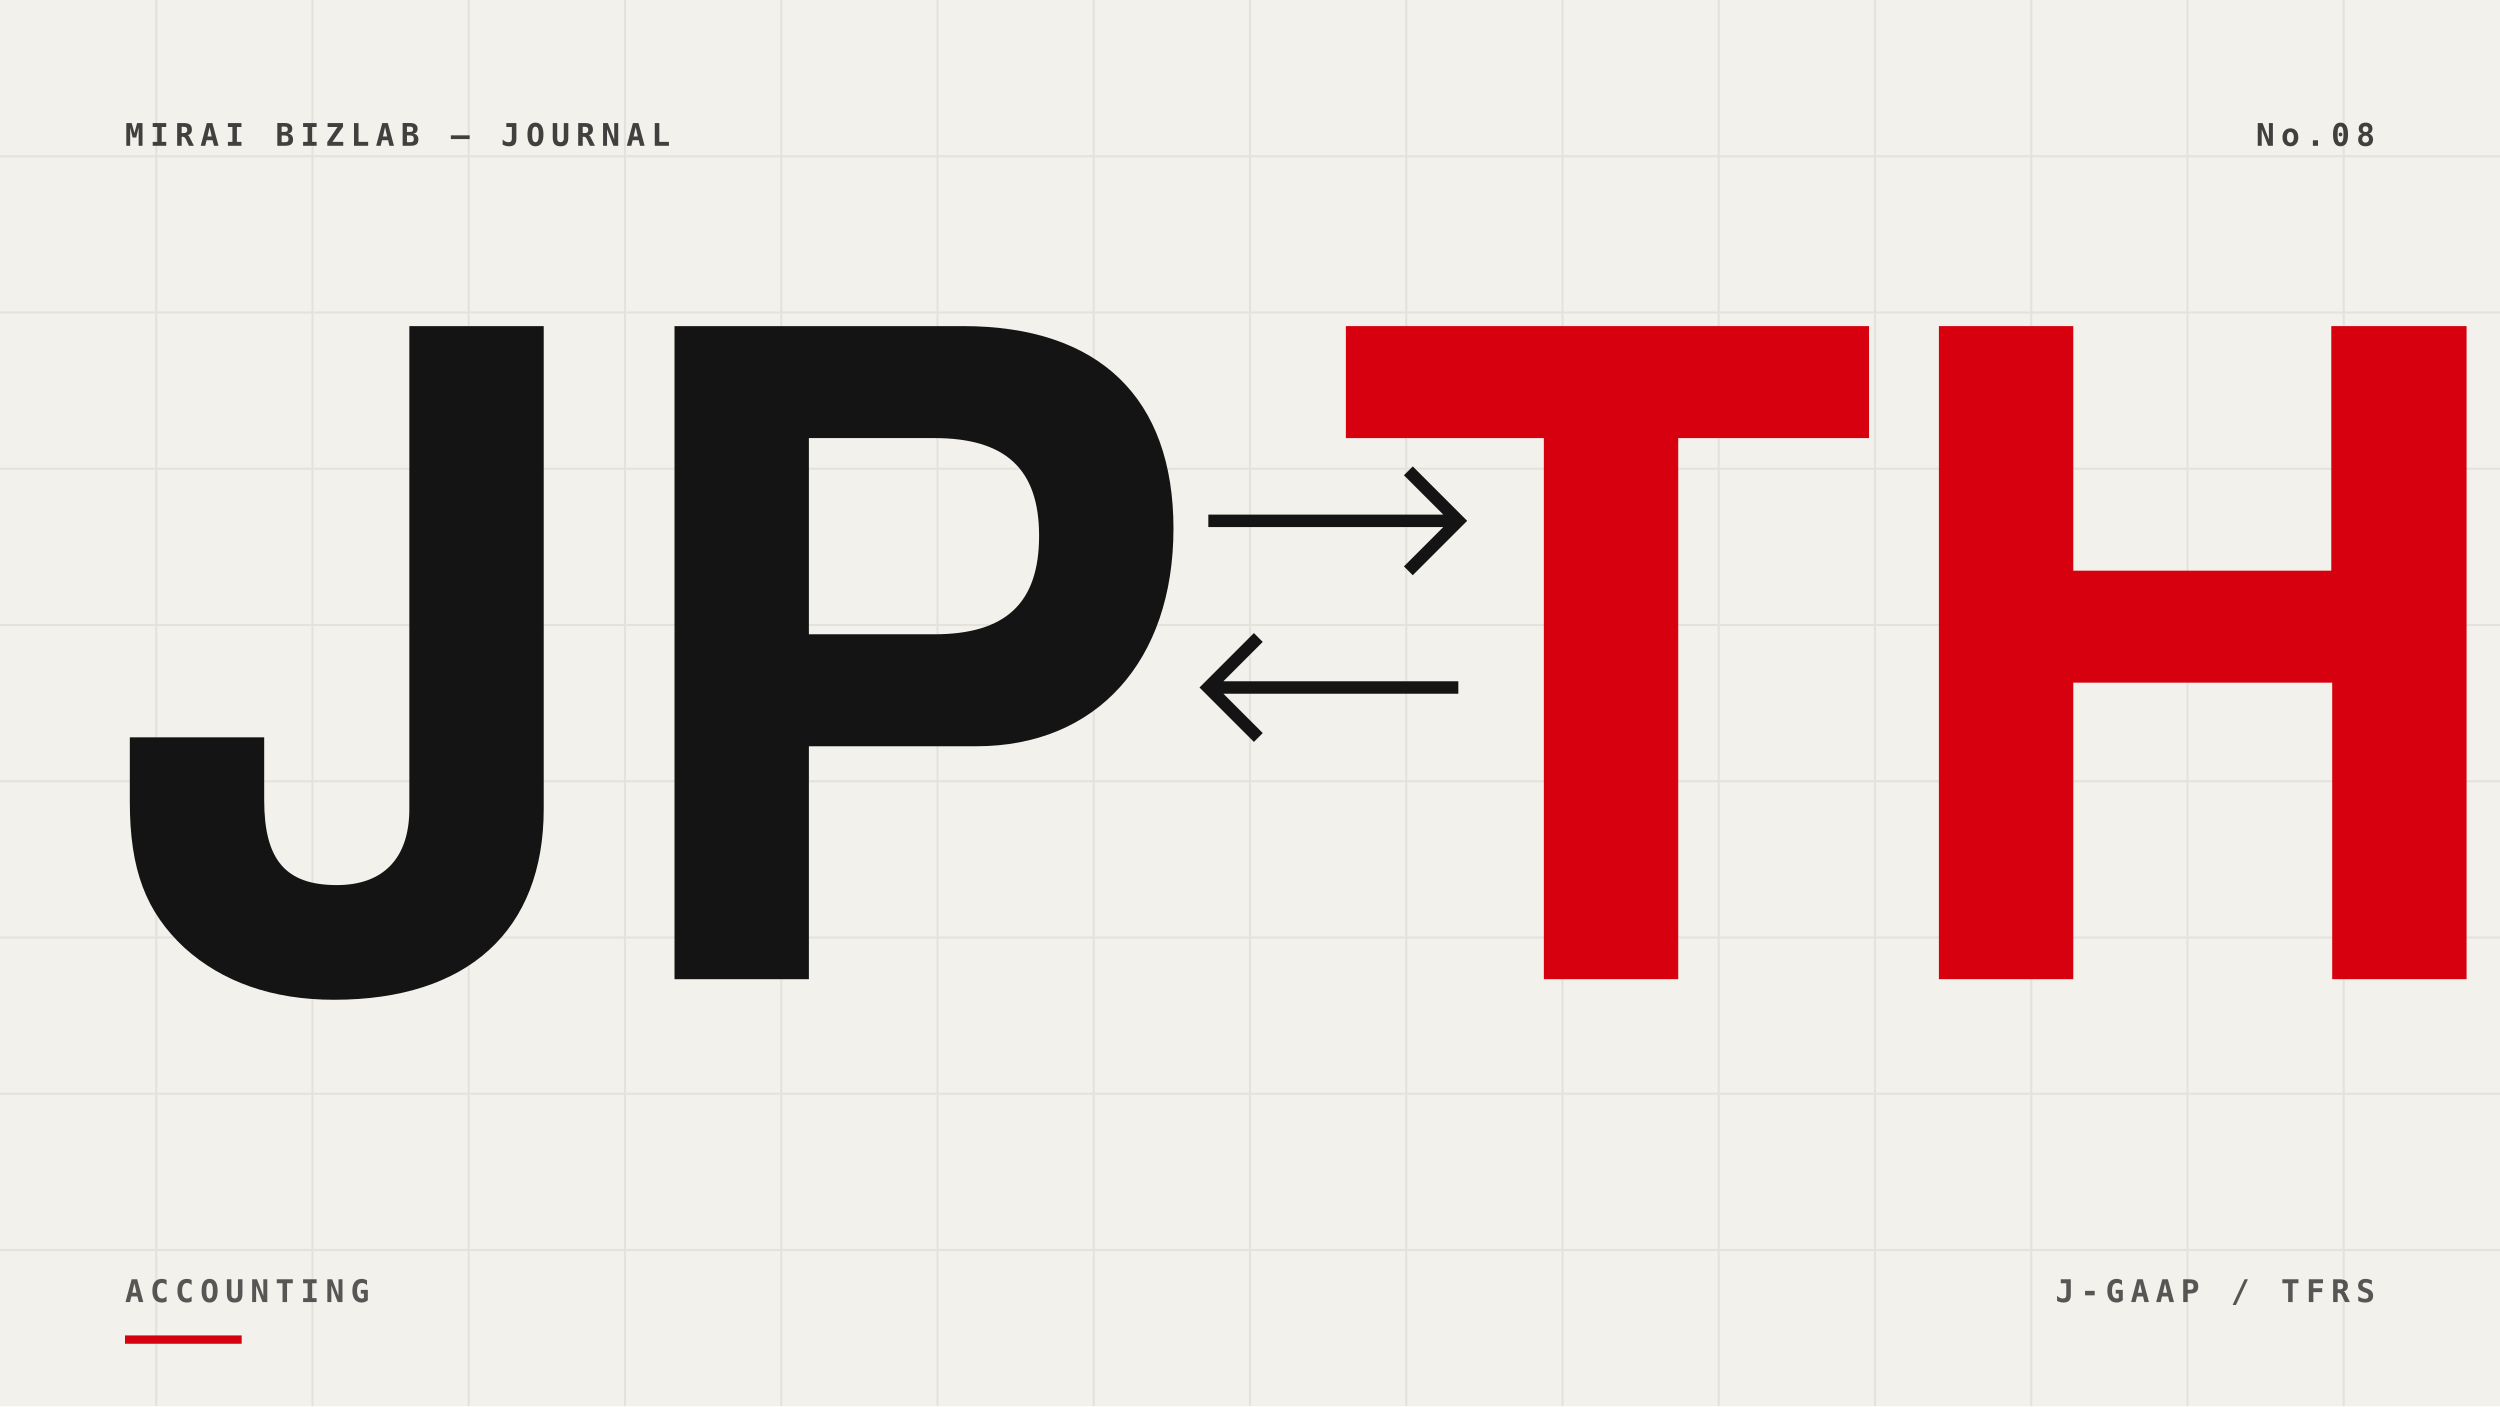
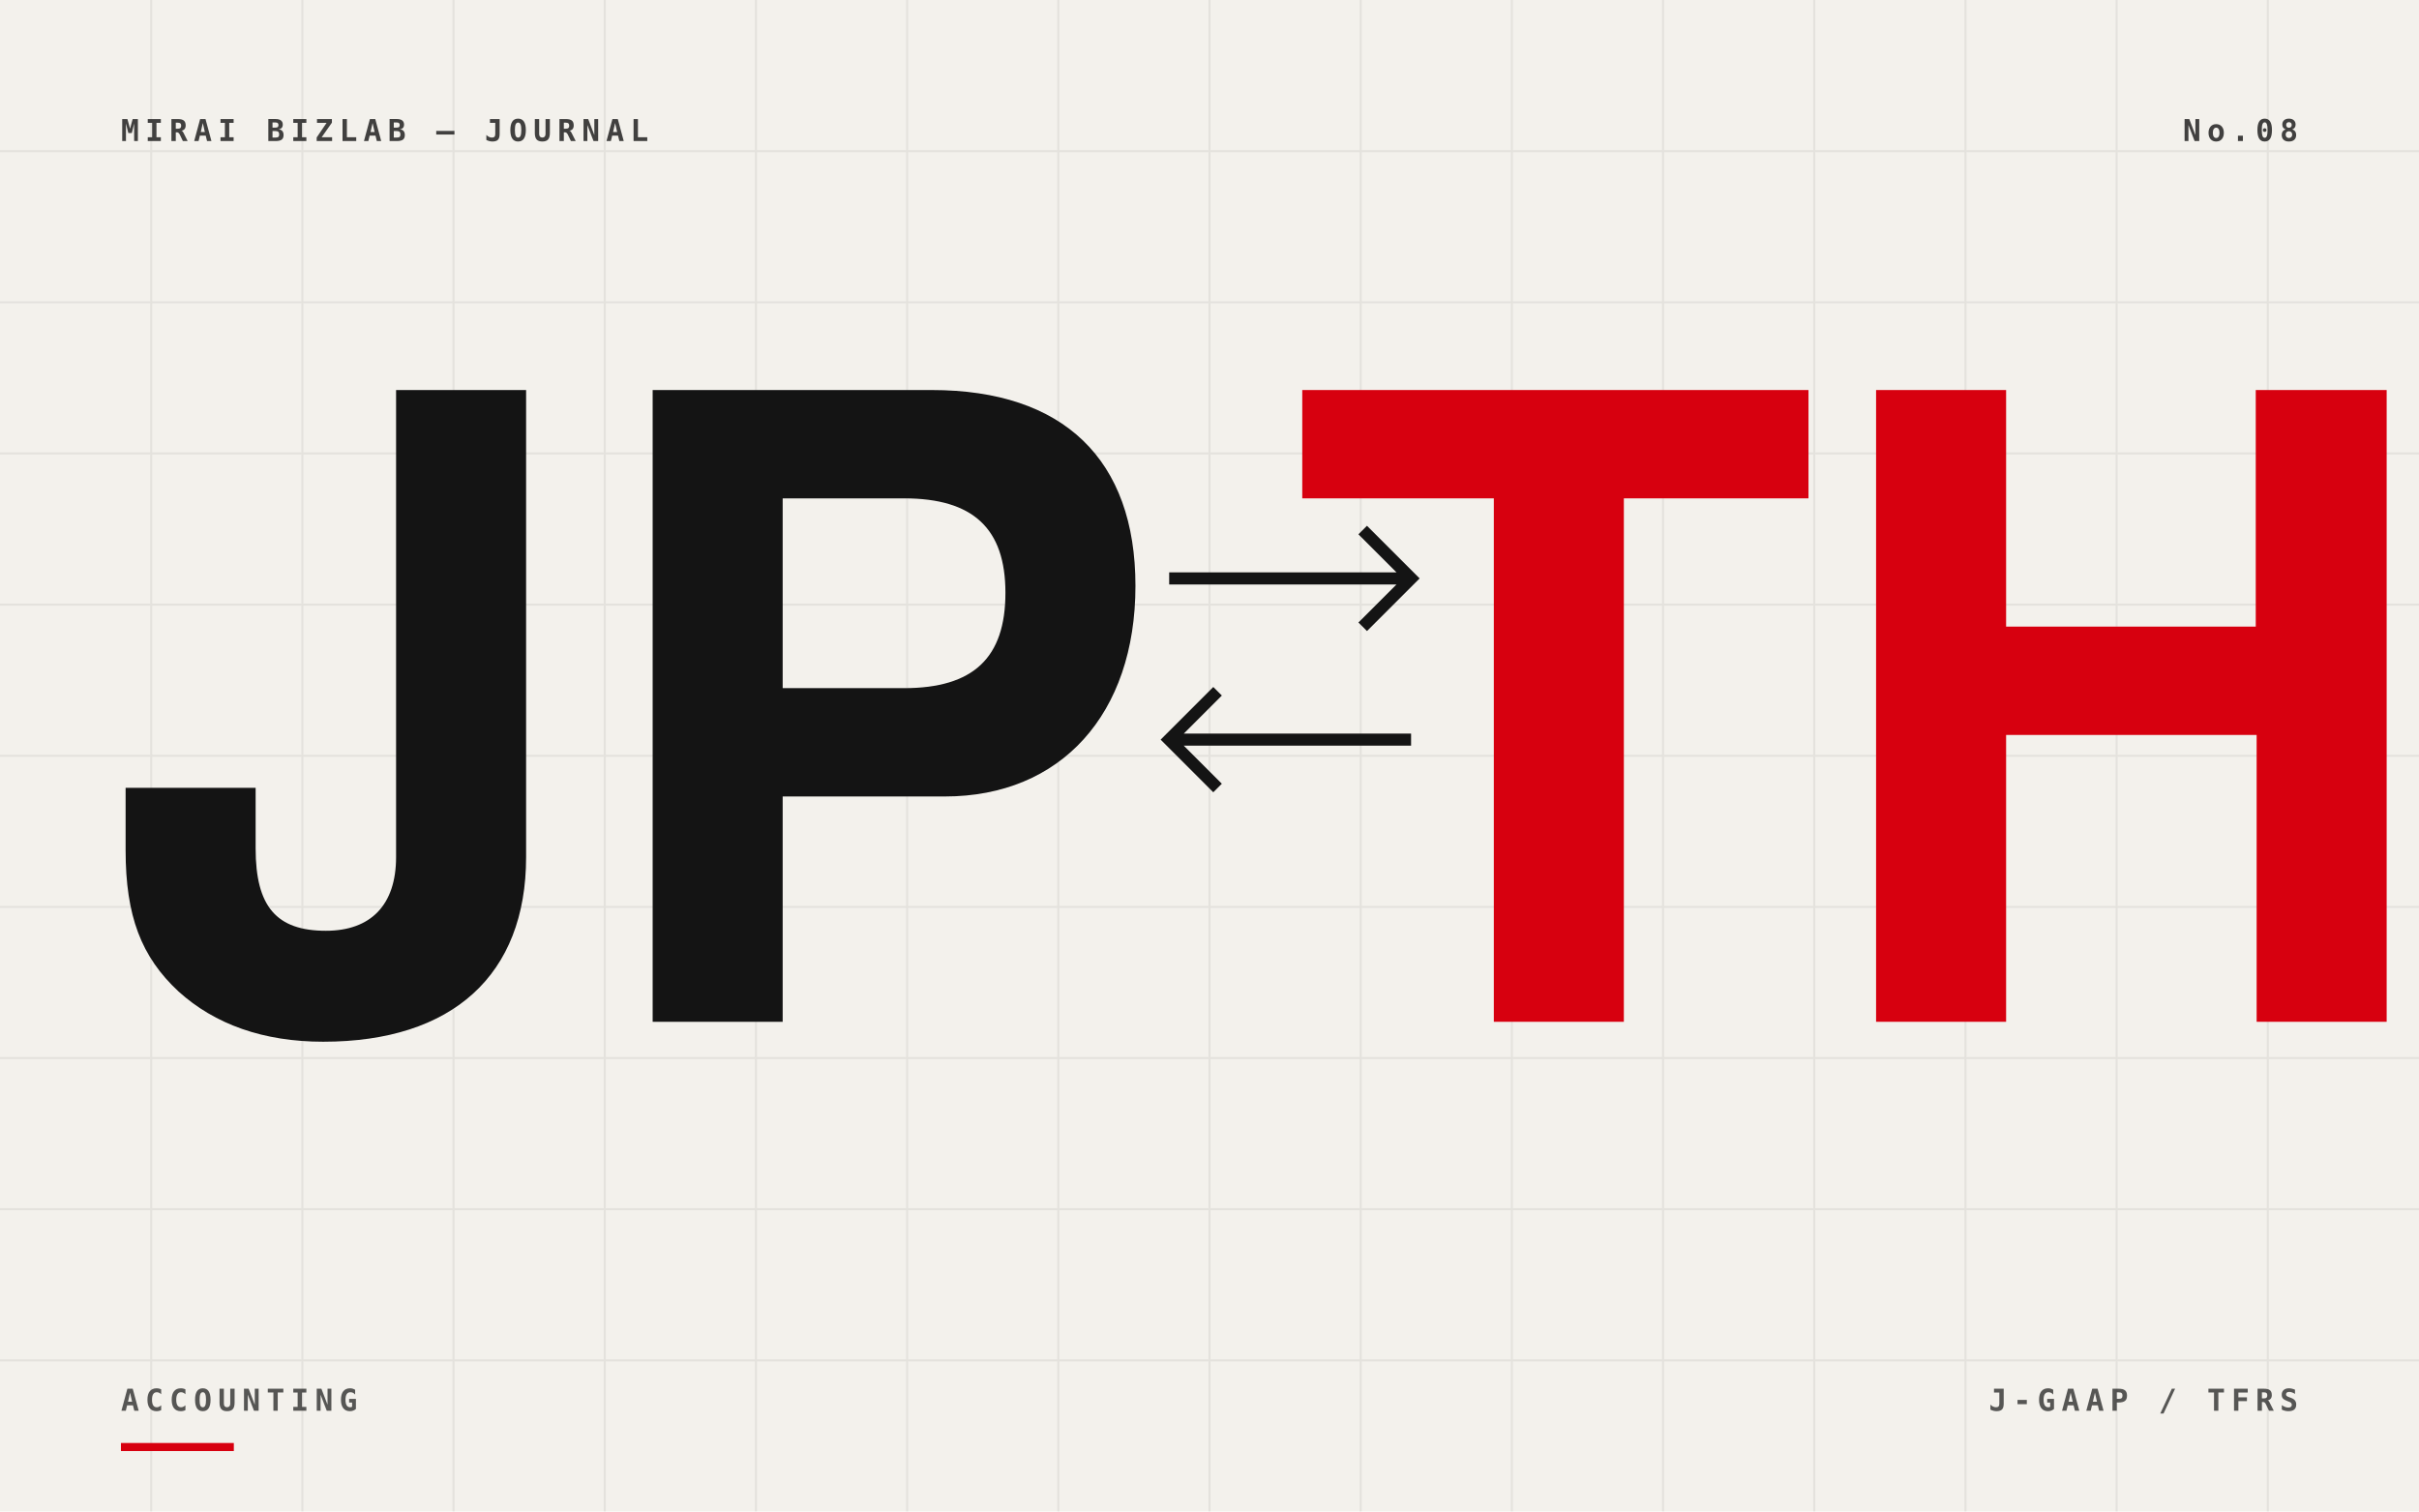
- <svg xmlns="http://www.w3.org/2000/svg" viewBox="0 0 1200 675" width="1200" height="675" role="img" aria-label="JP ⇄ TH — monthly reports compared">
-   <rect width="1200" height="675" fill="#F3F1EC" />
-   <path d="M75 0V675M150 0V675M225 0V675M300 0V675M375 0V675M450 0V675M525 0V675M600 0V675M675 0V675M750 0V675M825 0V675M900 0V675M975 0V675M1050 0V675M1125 0V675M0 75H1200M0 150H1200M0 225H1200M0 300H1200M0 375H1200M0 450H1200M0 525H1200M0 600H1200" stroke="#141414" stroke-opacity="0.07" stroke-width="1" fill="none" />
+ <svg xmlns="http://www.w3.org/2000/svg" viewBox="0 0 1200 750" width="1200" height="750" role="img" aria-label="JP ⇄ TH — monthly reports compared">
+   <rect width="1200" height="750" fill="#F3F1EC" />
+   <path d="M75 0V750M150 0V750M225 0V750M300 0V750M375 0V750M450 0V750M525 0V750M600 0V750M675 0V750M750 0V750M825 0V750M900 0V750M975 0V750M1050 0V750M1125 0V750M0 75H1200M0 150H1200M0 225H1200M0 300H1200M0 375H1200M0 450H1200M0 525H1200M0 600H1200M0 675H1200" stroke="#141414" stroke-opacity="0.07" stroke-width="1" fill="none" />
  <text x="60" y="70" font-family="SFMono-Regular, Menlo, Consolas, monospace" font-size="15" font-weight="700" letter-spacing="3" fill="#141414" fill-opacity="0.8">MIRAI BIZLAB — JOURNAL</text>
  <text x="1140" y="70" font-family="SFMono-Regular, Menlo, Consolas, monospace" font-size="15" font-weight="700" letter-spacing="3" fill="#141414" fill-opacity="0.8" text-anchor="end">No.08</text>
-   <text x="640" y="470" font-family="Helvetica Neue, Helvetica, Arial, sans-serif" font-weight="800" font-size="430" textLength="480" lengthAdjust="spacingAndGlyphs" fill="#D7000F">TH</text>
-   <path d="M580 250H700M676 226L700 250L676 274" stroke="#141414" stroke-width="6" fill="none" />
-   <path d="M700 330H580M604 306L580 330L604 354" stroke="#141414" stroke-width="6" fill="none" />
-   <text x="52" y="470" font-family="Helvetica Neue, Helvetica, Arial, sans-serif" font-weight="800" font-size="430" textLength="500" lengthAdjust="spacingAndGlyphs" fill="#141414">JP</text>
-   <text x="60" y="625" font-family="SFMono-Regular, Menlo, Consolas, monospace" font-size="15" font-weight="700" letter-spacing="3" fill="#141414" fill-opacity="0.7">ACCOUNTING</text>
-   <text x="1140" y="625" font-family="SFMono-Regular, Menlo, Consolas, monospace" font-size="15" font-weight="700" letter-spacing="3" fill="#141414" fill-opacity="0.7" text-anchor="end">J-GAAP / TFRS</text>
-   <rect x="60" y="641" width="56" height="4" fill="#D7000F" />
+   <g transform="translate(0,37)">
+     <text x="640" y="470" font-family="Helvetica Neue, Helvetica, Arial, sans-serif" font-weight="800" font-size="430" textLength="480" lengthAdjust="spacingAndGlyphs" fill="#D7000F">TH</text>
+     <path d="M580 250H700M676 226L700 250L676 274" stroke="#141414" stroke-width="6" fill="none" />
+     <path d="M700 330H580M604 306L580 330L604 354" stroke="#141414" stroke-width="6" fill="none" />
+     <text x="52" y="470" font-family="Helvetica Neue, Helvetica, Arial, sans-serif" font-weight="800" font-size="430" textLength="500" lengthAdjust="spacingAndGlyphs" fill="#141414">JP</text>
+   </g>
+   <text x="60" y="700" font-family="SFMono-Regular, Menlo, Consolas, monospace" font-size="15" font-weight="700" letter-spacing="3" fill="#141414" fill-opacity="0.7">ACCOUNTING</text>
+   <text x="1140" y="700" font-family="SFMono-Regular, Menlo, Consolas, monospace" font-size="15" font-weight="700" letter-spacing="3" fill="#141414" fill-opacity="0.7" text-anchor="end">J-GAAP / TFRS</text>
+   <rect x="60" y="716" width="56" height="4" fill="#D7000F" />
</svg>
